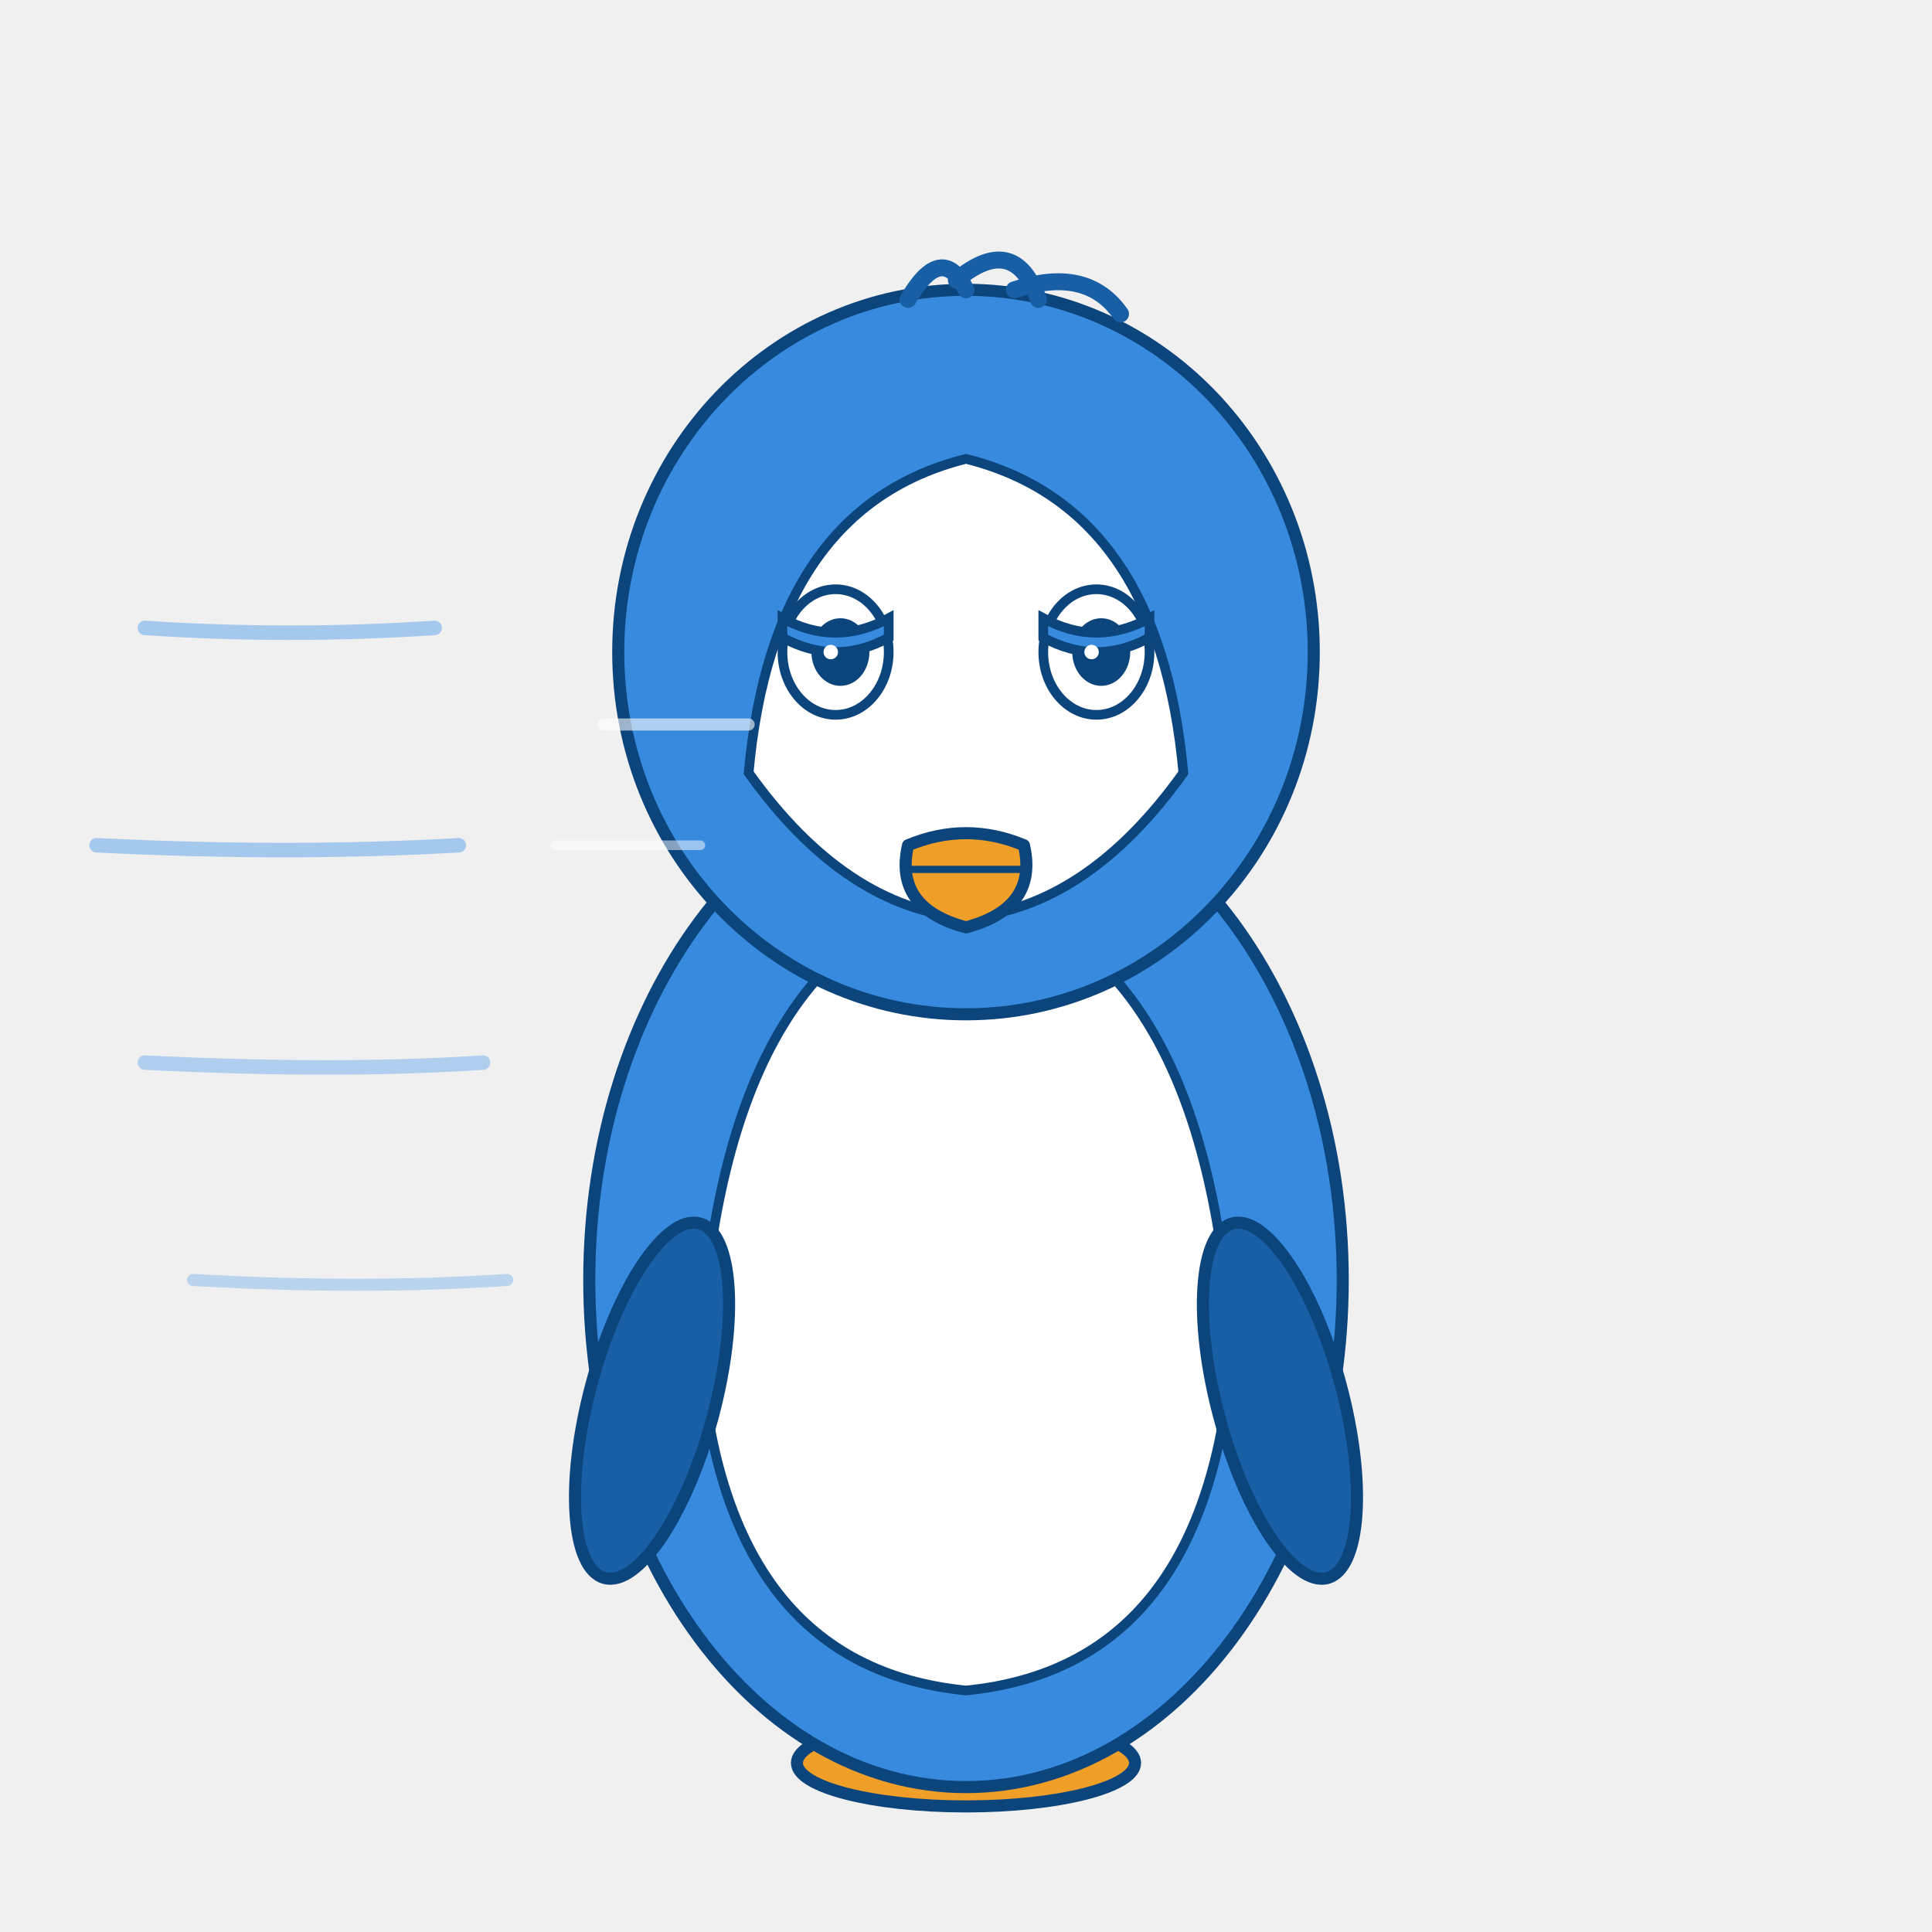
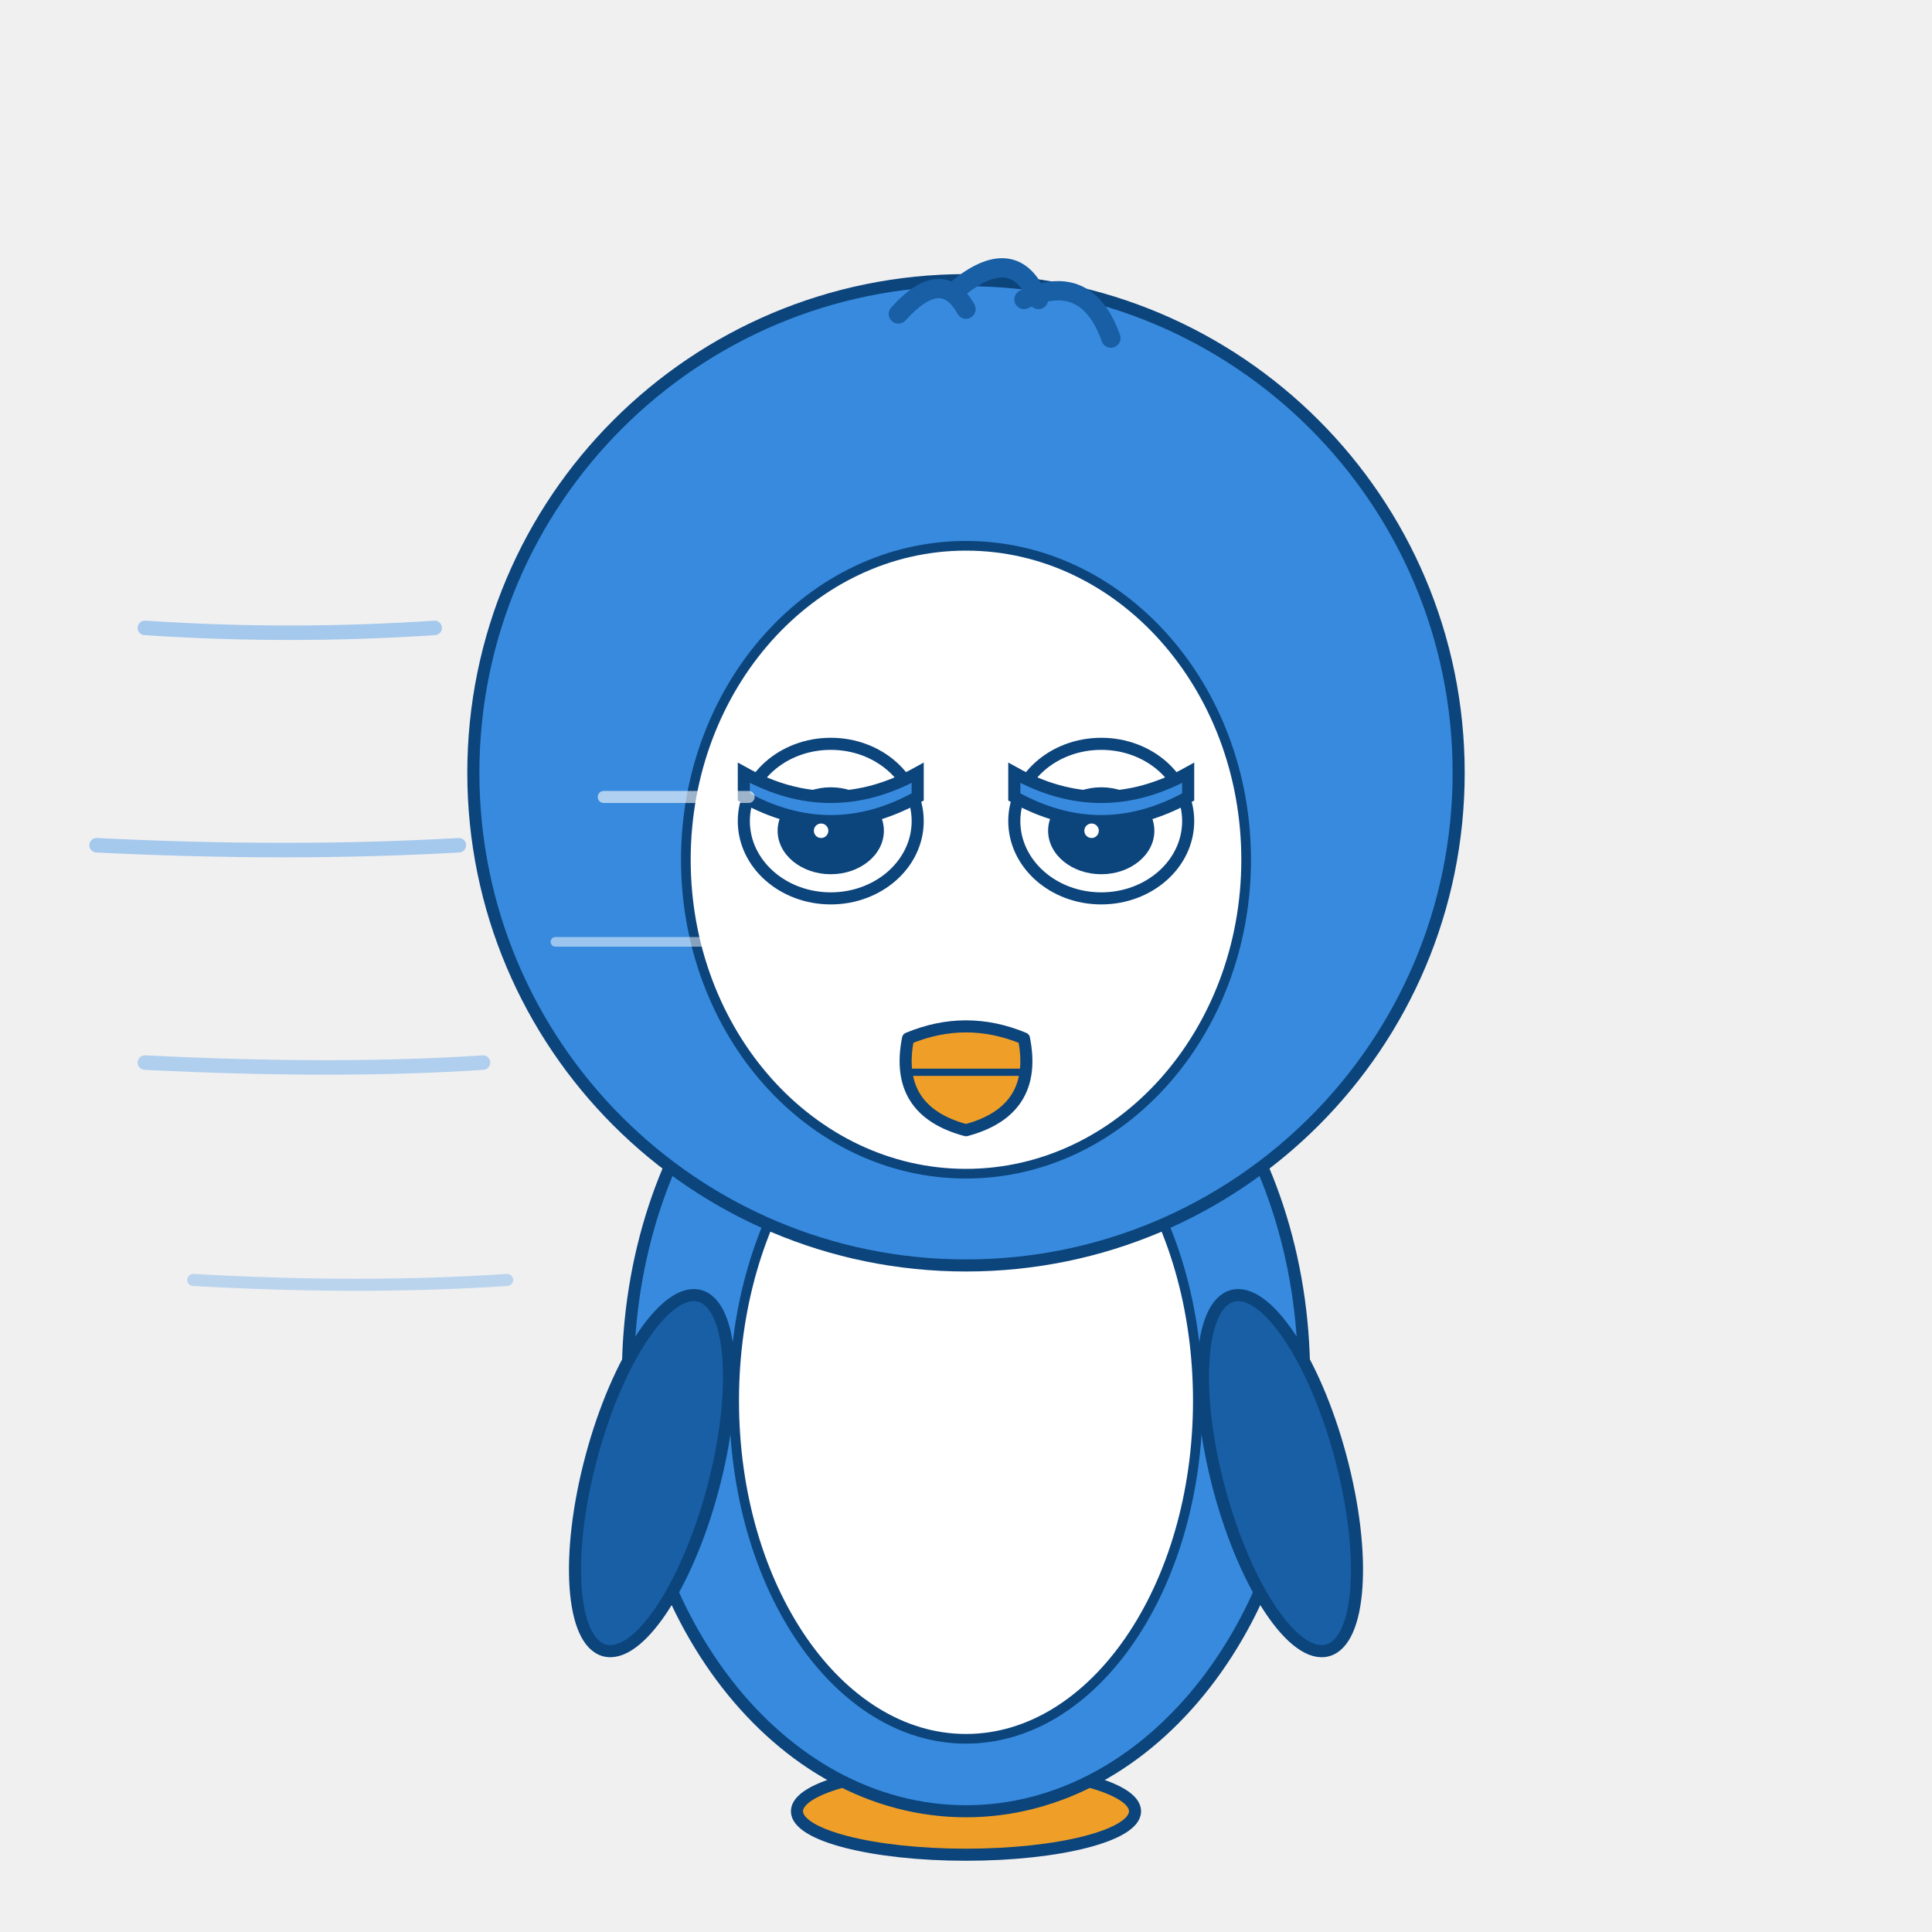
<svg xmlns="http://www.w3.org/2000/svg" viewBox="0 0 400 400" fill="none">
  <path d="M30 130 Q60 132 90 130" stroke="#85B7EB" stroke-width="3" fill="none" stroke-linecap="round" opacity="0.7" />
  <path d="M20 175 Q60 177 95 175" stroke="#85B7EB" stroke-width="3" fill="none" stroke-linecap="round" opacity="0.7" />
  <path d="M30 220 Q70 222 100 220" stroke="#85B7EB" stroke-width="3" fill="none" stroke-linecap="round" opacity="0.6" />
  <path d="M40 265 Q75 267 105 265" stroke="#85B7EB" stroke-width="2.5" fill="none" stroke-linecap="round" opacity="0.5" />
-   <ellipse cx="200" cy="365" rx="35" ry="9" fill="#EF9F27" stroke="#0C447C" stroke-width="2.5" />
-   <ellipse cx="200" cy="265" rx="78" ry="105" fill="#378ADD" stroke="#0C447C" stroke-width="2.5" />
-   <path d="M200 185 Q150 195 145 280 Q150 345 200 350 Q250 345 255 280 Q250 195 200 185 Z" fill="#FFFFFF" stroke="#0C447C" stroke-width="2" />
-   <ellipse cx="135" cy="290" rx="13" ry="38" fill="#185FA5" stroke="#0C447C" stroke-width="2.5" transform="rotate(15 135 290)" />
-   <ellipse cx="265" cy="290" rx="13" ry="38" fill="#185FA5" stroke="#0C447C" stroke-width="2.5" transform="rotate(-15 265 290)" />
-   <ellipse cx="200" cy="135" rx="72" ry="75" fill="#378ADD" stroke="#0C447C" stroke-width="2.5" />
-   <path d="M200 95 Q160 105 155 160 Q175 188 200 190 Q225 188 245 160 Q240 105 200 95 Z" fill="#FFFFFF" stroke="#0C447C" stroke-width="2" />
-   <path d="M188 62 Q195 50 200 60" stroke="#185FA5" stroke-width="3.5" fill="none" stroke-linecap="round" />
-   <path d="M198 58 Q210 48 215 62" stroke="#185FA5" stroke-width="3.5" fill="none" stroke-linecap="round" />
-   <path d="M210 60 Q225 55 232 65" stroke="#185FA5" stroke-width="3.5" fill="none" stroke-linecap="round" />
-   <ellipse cx="173" cy="135" rx="11" ry="13" fill="#FFFFFF" stroke="#0C447C" stroke-width="2" />
-   <ellipse cx="227" cy="135" rx="11" ry="13" fill="#FFFFFF" stroke="#0C447C" stroke-width="2" />
-   <ellipse cx="174" cy="135" rx="6" ry="7" fill="#0C447C" />
-   <ellipse cx="228" cy="135" rx="6" ry="7" fill="#0C447C" />
-   <path d="M162 128 Q173 134 184 128 L184 132 Q173 138 162 132 Z" fill="#378ADD" stroke="#0C447C" stroke-width="2" />
-   <path d="M216 128 Q227 134 238 128 L238 132 Q227 138 216 132 Z" fill="#378ADD" stroke="#0C447C" stroke-width="2" />
-   <circle cx="172" cy="135" r="1.5" fill="#FFFFFF" />
-   <circle cx="226" cy="135" r="1.5" fill="#FFFFFF" />
-   <path d="M188 175 Q200 170 212 175 Q215 188 200 192 Q185 188 188 175 Z" fill="#EF9F27" stroke="#0C447C" stroke-width="2.5" stroke-linejoin="round" />
-   <line x1="188" y1="180" x2="212" y2="180" stroke="#0C447C" stroke-width="1.5" />
-   <line x1="125" y1="150" x2="155" y2="150" stroke="#FFFFFF" stroke-width="2.5" opacity="0.6" stroke-linecap="round" />
-   <line x1="115" y1="175" x2="145" y2="175" stroke="#FFFFFF" stroke-width="2" opacity="0.5" stroke-linecap="round" />
+   <ellipse cx="200" cy="375" rx="35" ry="9" fill="#EF9F27" stroke="#0C447C" stroke-width="2.5" />
+   <ellipse cx="200" cy="285" rx="70" ry="90" fill="#378ADD" stroke="#0C447C" stroke-width="2.5" />
+   <ellipse cx="200" cy="290" rx="48" ry="70" fill="#FFFFFF" stroke="#0C447C" stroke-width="2" />
+   <ellipse cx="135" cy="305" rx="13" ry="38" fill="#185FA5" stroke="#0C447C" stroke-width="2.5" transform="rotate(15 135 305)" />
+   <ellipse cx="265" cy="305" rx="13" ry="38" fill="#185FA5" stroke="#0C447C" stroke-width="2.5" transform="rotate(-15 265 305)" />
+   <circle cx="200" cy="160" r="102" fill="#378ADD" stroke="#0C447C" stroke-width="2.5" />
+   <ellipse cx="200" cy="178" rx="58" ry="65" fill="#FFFFFF" stroke="#0C447C" stroke-width="2" />
+   <path d="M186 65 Q195 55 200 64" stroke="#185FA5" stroke-width="4" fill="none" stroke-linecap="round" />
+   <path d="M198 60 Q210 50 215 62" stroke="#185FA5" stroke-width="4" fill="none" stroke-linecap="round" />
+   <path d="M212 62 Q225 56 230 70" stroke="#185FA5" stroke-width="4" fill="none" stroke-linecap="round" />
+   <ellipse cx="172" cy="170" rx="18" ry="16" fill="#FFFFFF" stroke="#0C447C" stroke-width="2.5" />
+   <ellipse cx="228" cy="170" rx="18" ry="16" fill="#FFFFFF" stroke="#0C447C" stroke-width="2.5" />
+   <ellipse cx="172" cy="172" rx="11" ry="9" fill="#0C447C" />
+   <ellipse cx="228" cy="172" rx="11" ry="9" fill="#0C447C" />
+   <path d="M154 160 Q172 170 190 160 L190 165 Q172 175 154 165 Z" fill="#378ADD" stroke="#0C447C" stroke-width="2.5" />
+   <path d="M210 160 Q228 170 246 160 L246 165 Q228 175 210 165 Z" fill="#378ADD" stroke="#0C447C" stroke-width="2.5" />
+   <circle cx="170" cy="172" r="1.5" fill="#FFFFFF" />
+   <circle cx="226" cy="172" r="1.5" fill="#FFFFFF" />
+   <path d="M188 215 Q200 210 212 215 Q215 230 200 234 Q185 230 188 215 Z" fill="#EF9F27" stroke="#0C447C" stroke-width="2.5" stroke-linejoin="round" />
+   <line x1="188" y1="222" x2="212" y2="222" stroke="#0C447C" stroke-width="1.5" />
+   <line x1="125" y1="165" x2="155" y2="165" stroke="#FFFFFF" stroke-width="2.5" opacity="0.6" stroke-linecap="round" />
+   <line x1="115" y1="195" x2="145" y2="195" stroke="#FFFFFF" stroke-width="2" opacity="0.5" stroke-linecap="round" />
</svg>
